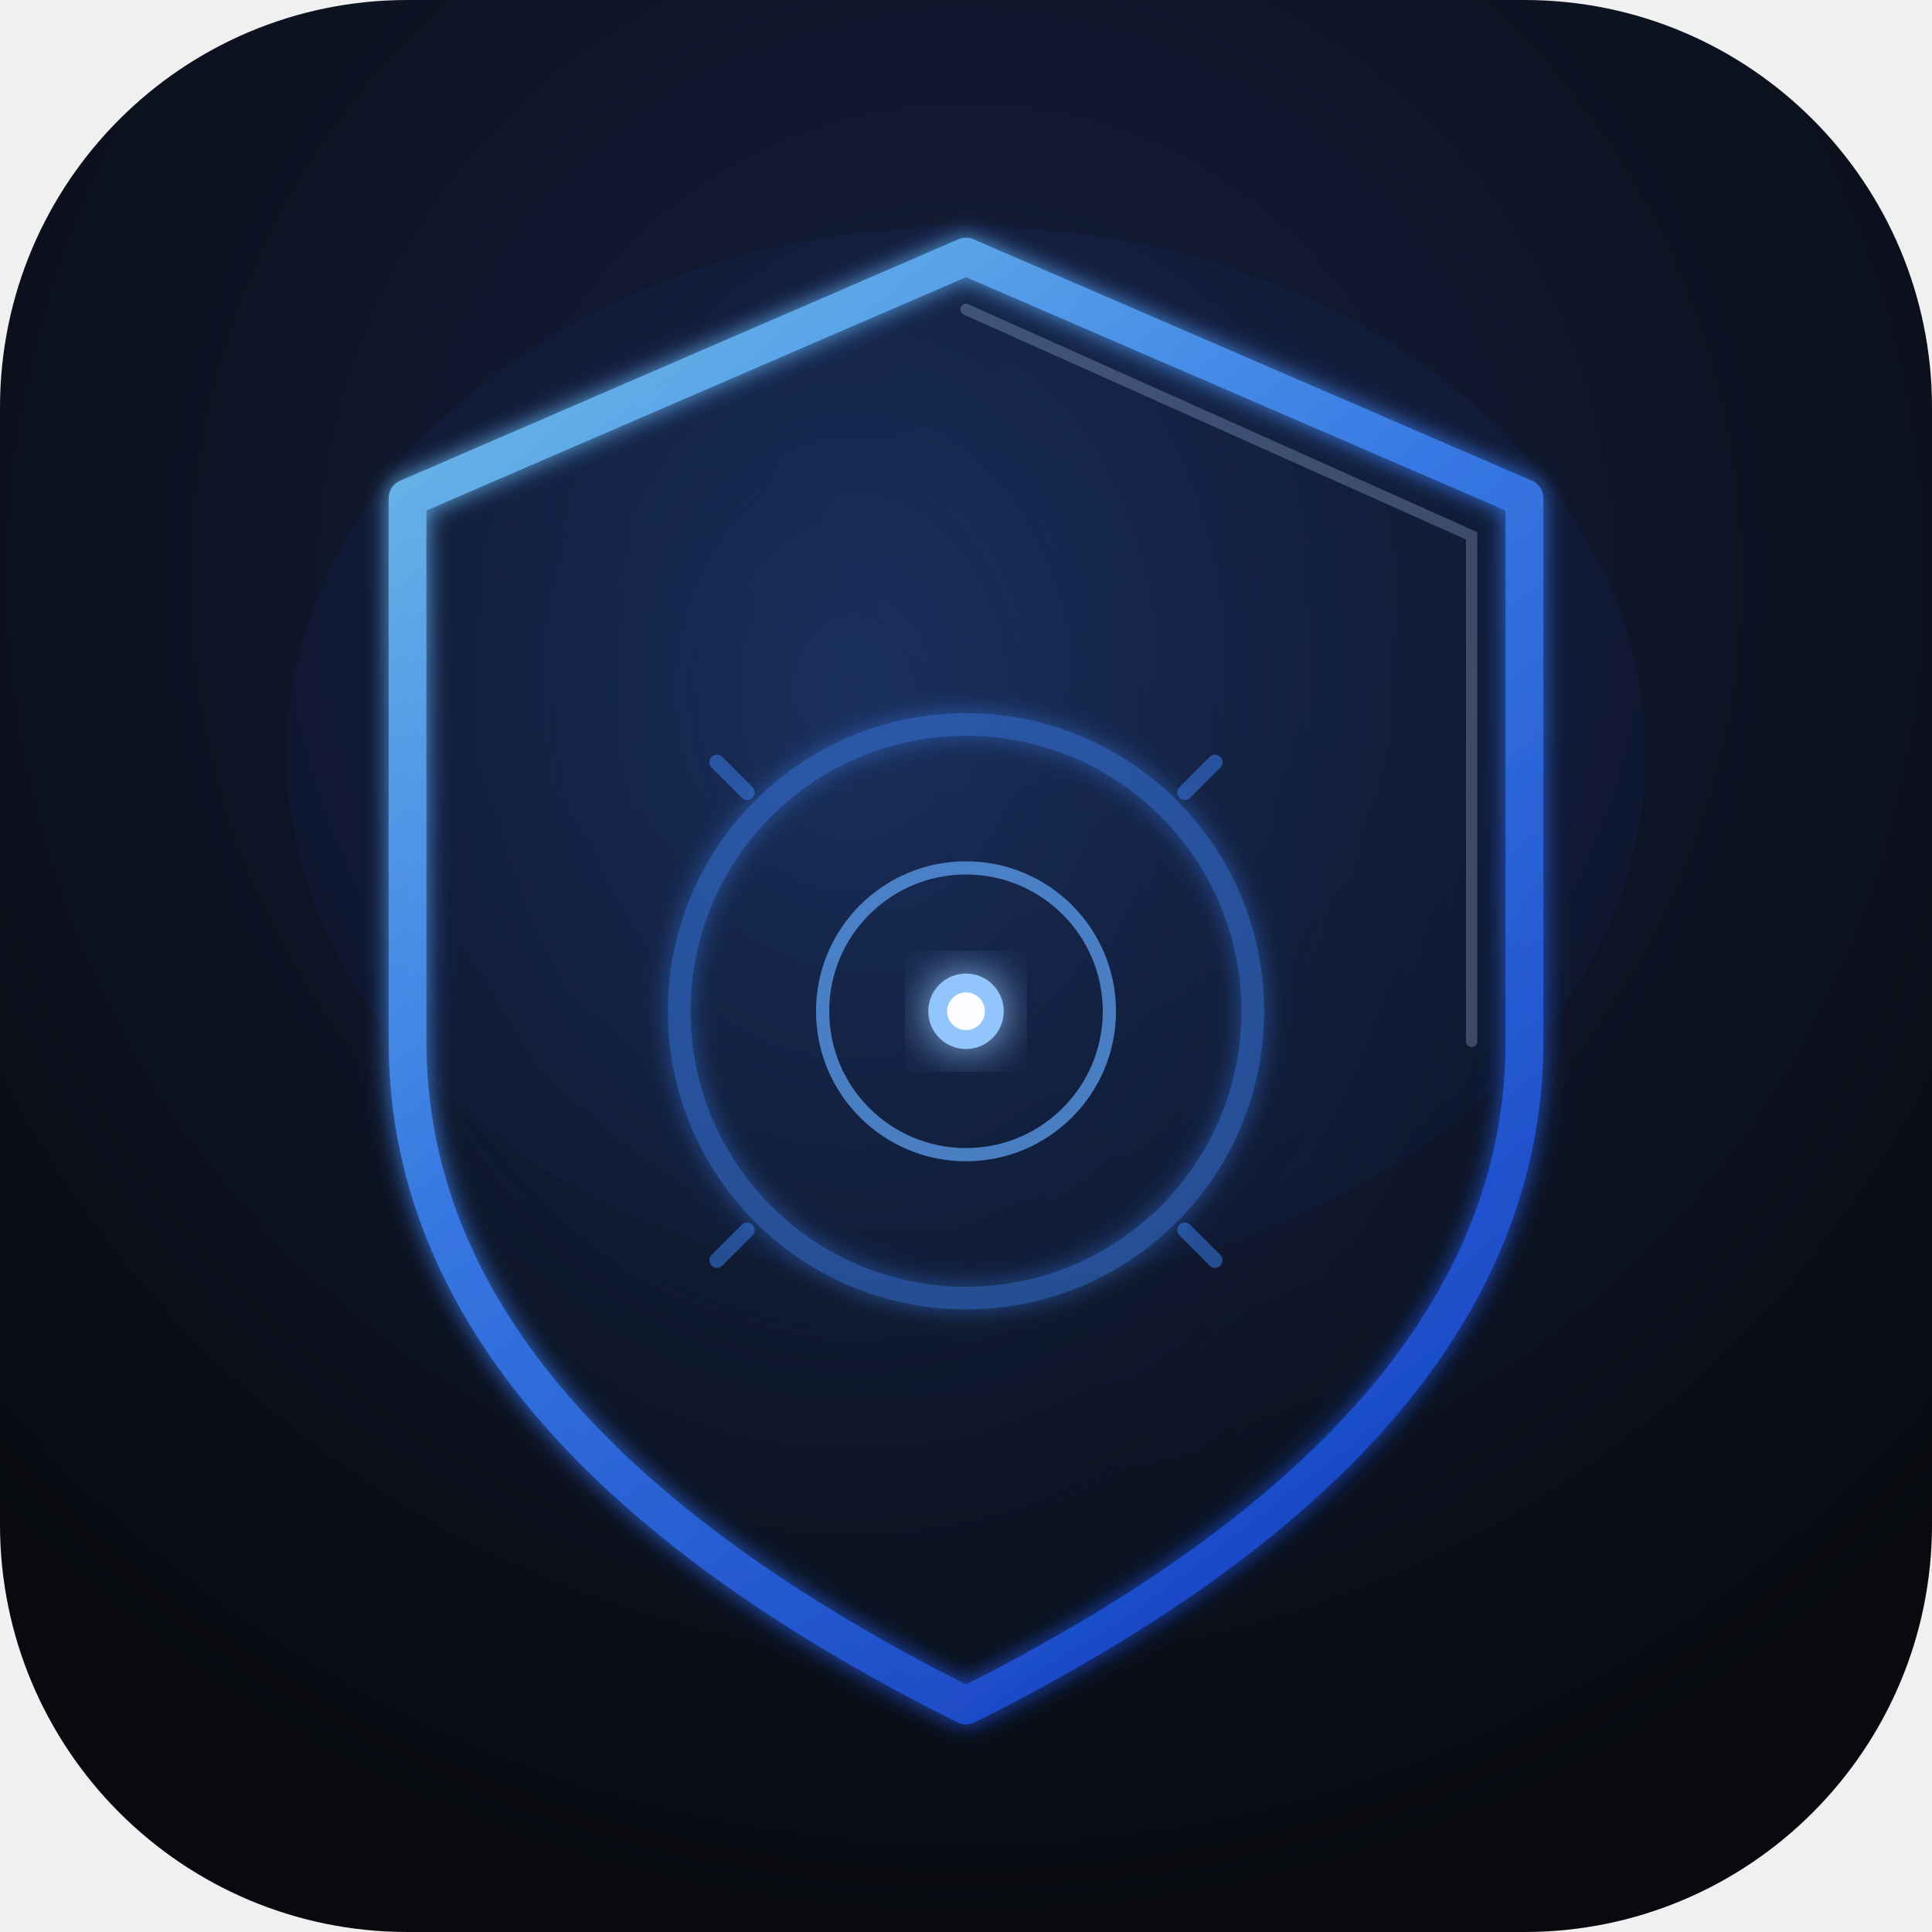
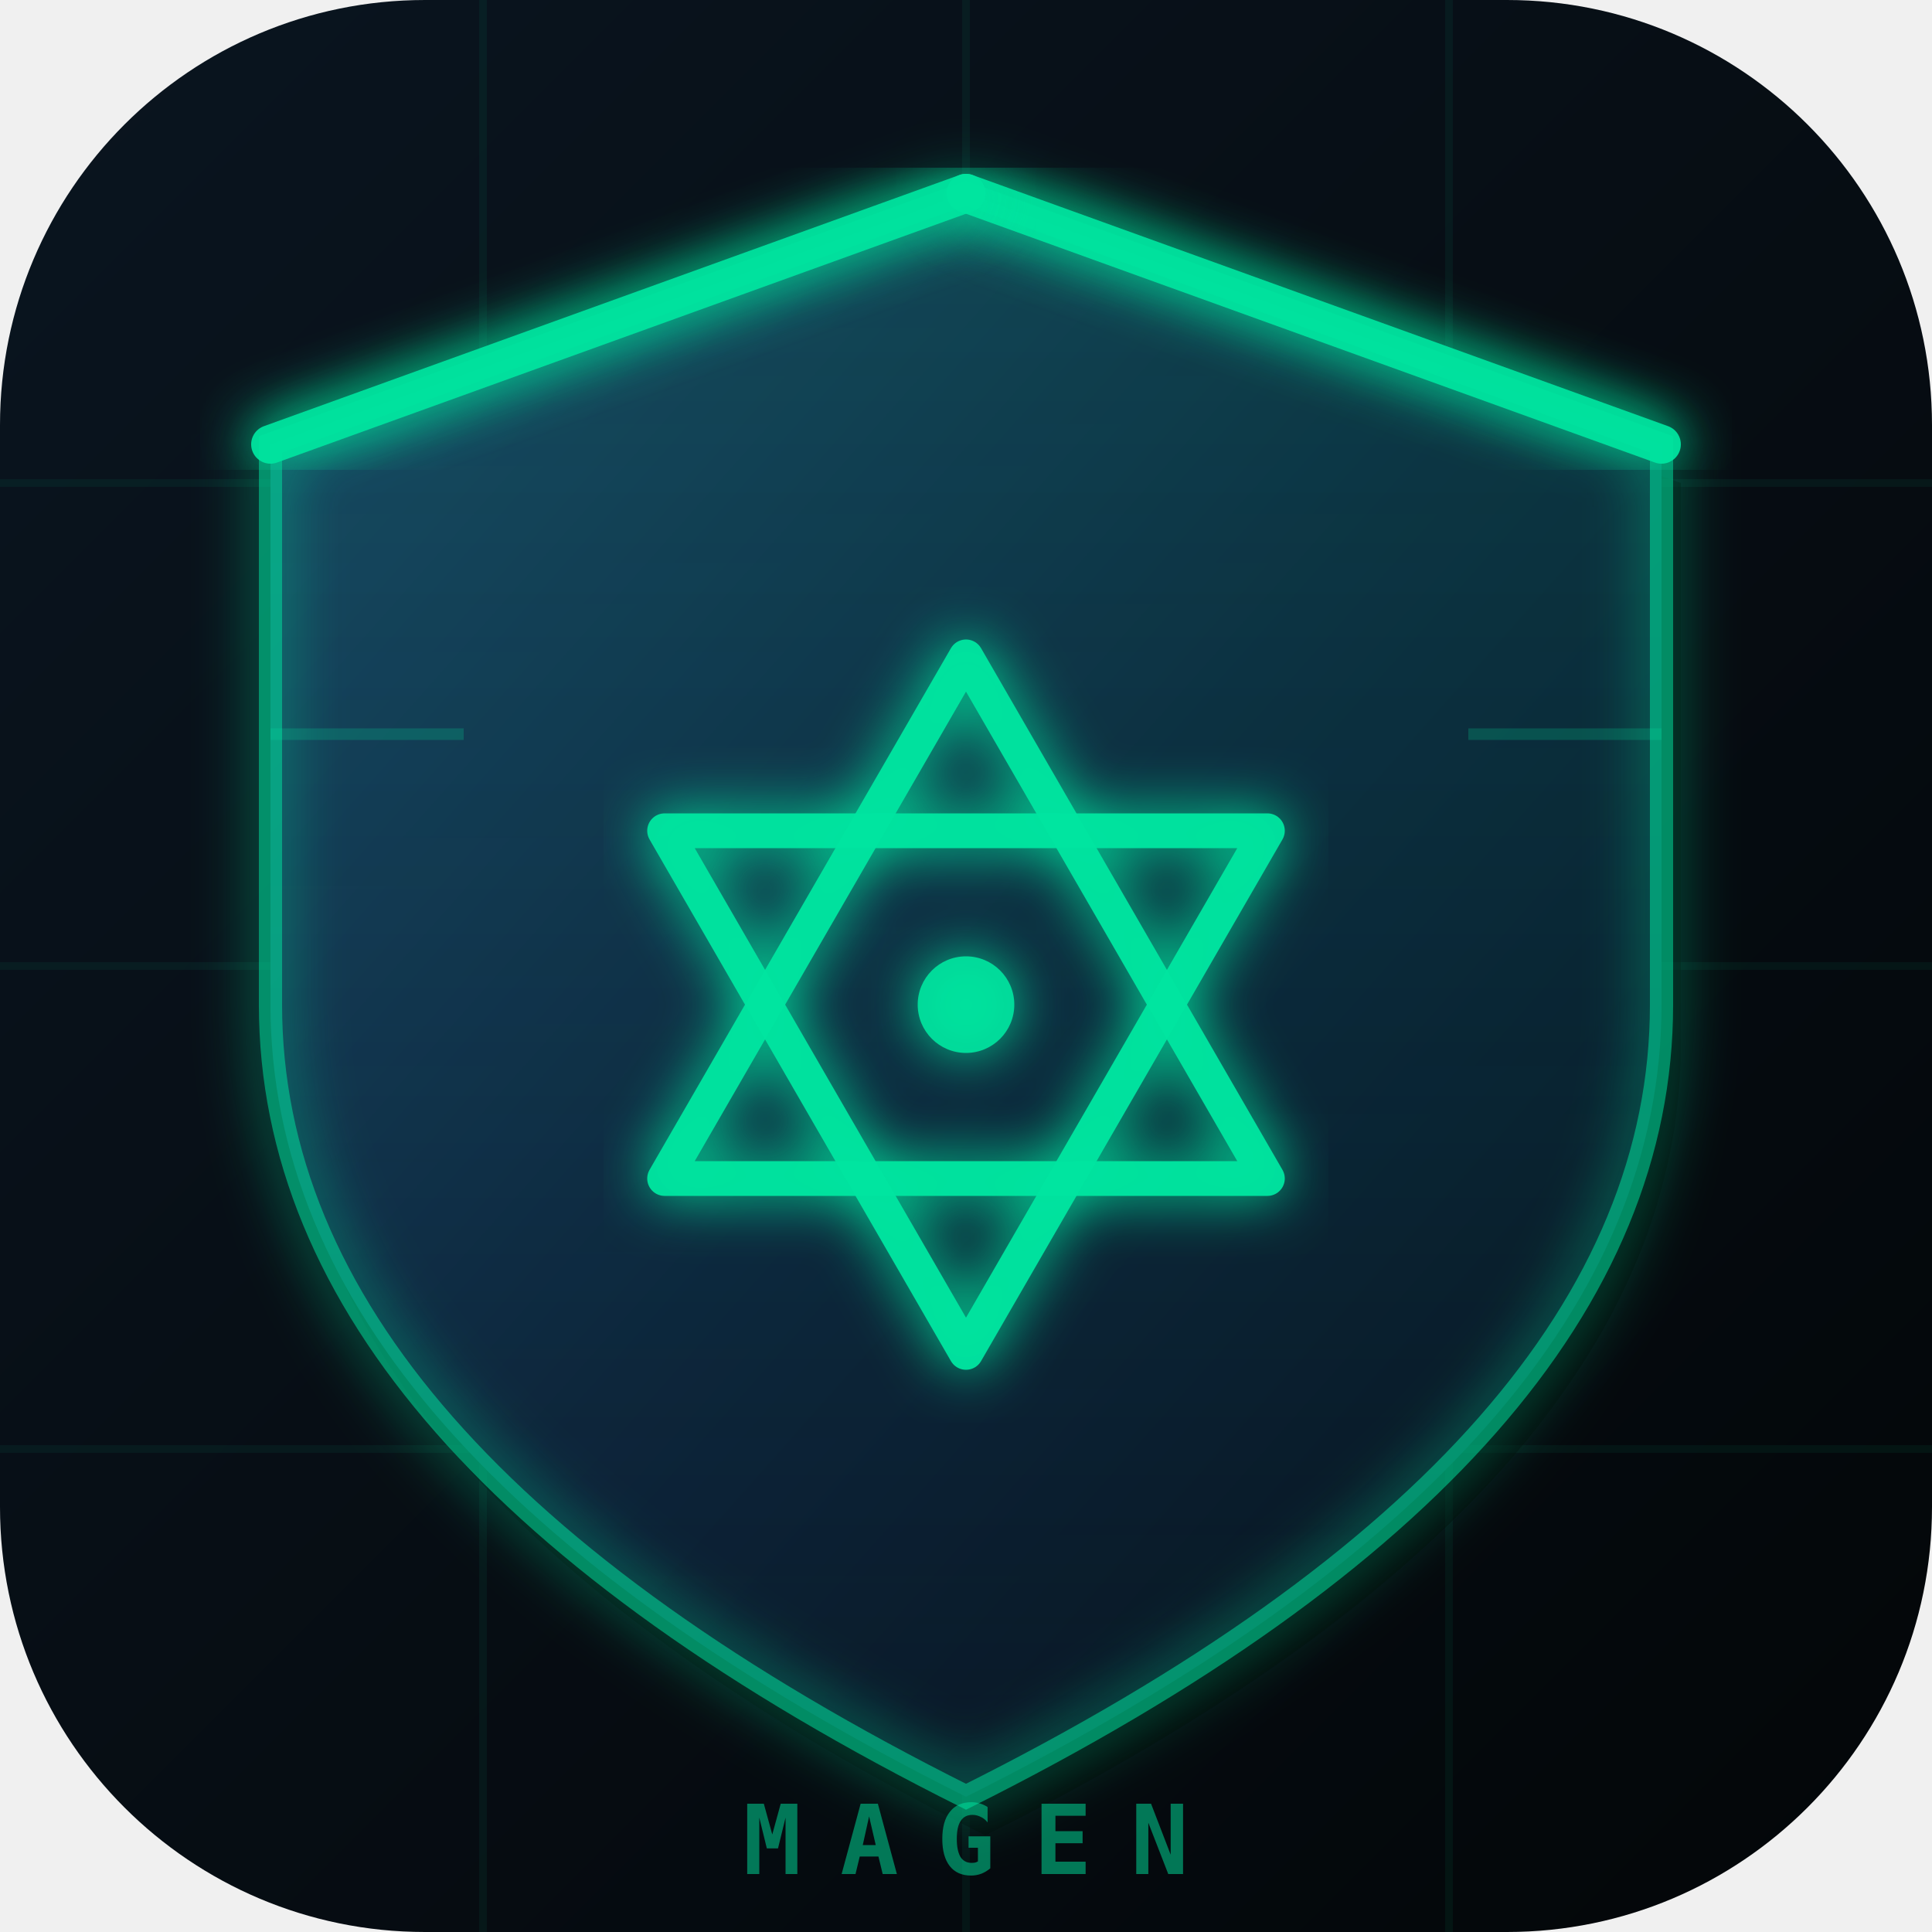
- <svg xmlns="http://www.w3.org/2000/svg" viewBox="0 0 512 512">
+ <svg xmlns="http://www.w3.org/2000/svg" viewBox="0 0 100 100">
  <defs>
-     <radialGradient id="bg" cx="50%" cy="30%" r="70%">
-       <stop offset="0%" stop-color="#152040" />
-       <stop offset="100%" stop-color="#080a0f" />
-     </radialGradient>
-     <radialGradient id="shield-fill" cx="40%" cy="30%" r="70%">
-       <stop offset="0%" stop-color="#1e3a6e" stop-opacity="0.6" />
-       <stop offset="100%" stop-color="#0a1628" stop-opacity="0.2" />
-     </radialGradient>
-     <linearGradient id="shield-stroke" x1="0%" y1="0%" x2="60%" y2="100%">
-       <stop offset="0%" stop-color="#7dd3fc" />
-       <stop offset="50%" stop-color="#3b82f6" />
-       <stop offset="100%" stop-color="#1d4ed8" />
+     <linearGradient id="bg" x1="0%" y1="0%" x2="100%" y2="100%">
+       <stop offset="0%" style="stop-color:#0a1520" />
+       <stop offset="100%" style="stop-color:#030608" />
    </linearGradient>
-     <filter id="glow-strong" x="-30%" y="-30%" width="160%" height="160%">
-       <feGaussianBlur stdDeviation="6" result="blur" />
+     <linearGradient id="shield-grad" x1="0%" y1="0%" x2="100%" y2="100%">
+       <stop offset="0%" style="stop-color:#1a3a5c" />
+       <stop offset="50%" style="stop-color:#0d2035" />
+       <stop offset="100%" style="stop-color:#061018" />
+     </linearGradient>
+     <linearGradient id="glow-top" x1="0%" y1="0%" x2="0%" y2="100%">
+       <stop offset="0%" style="stop-color:#00e5a0;stop-opacity:0.9" />
+       <stop offset="100%" style="stop-color:#00c8ff;stop-opacity:0" />
+     </linearGradient>
+     <filter id="glow">
+       <feGaussianBlur stdDeviation="1.5" result="blur" />
      <feMerge>
        <feMergeNode in="blur" />
        <feMergeNode in="SourceGraphic" />
      </feMerge>
    </filter>
-     <filter id="glow-soft" x="-20%" y="-20%" width="140%" height="140%">
-       <feGaussianBlur stdDeviation="3" result="blur" />
-       <feMerge>
-         <feMergeNode in="blur" />
-         <feMergeNode in="SourceGraphic" />
-       </feMerge>
-     </filter>
-     <filter id="inner-glow">
-       <feGaussianBlur stdDeviation="8" result="blur" />
-       <feComposite in="blur" in2="SourceGraphic" operator="in" result="glow" />
-       <feMerge>
-         <feMergeNode in="glow" />
-         <feMergeNode in="SourceGraphic" />
-       </feMerge>
-     </filter>
+     <clipPath id="shield-clip">
+       <path d="M50 8 L88 22 L88 52 Q88 76 50 94 Q12 76 12 52 L12 22 Z" />
+     </clipPath>
  </defs>
-   <rect width="512" height="512" rx="108" fill="url(#bg)" />
-   <ellipse cx="256" cy="200" rx="180" ry="140" fill="#1e40af" opacity="0.08" />
-   <path d="M256 68 L404 132 L404 276 Q404 378 256 452 Q108 378 108 276 L108 132 Z" fill="url(#shield-fill)" />
-   <path d="M256 68 L404 132 L404 276 Q404 378 256 452 Q108 378 108 276 L108 132 Z" fill="none" stroke="url(#shield-stroke)" stroke-width="10" stroke-linejoin="round" opacity="0.9" filter="url(#glow-soft)" />
-   <path d="M256 82 L390 142 L390 276" fill="none" stroke="#bfdbfe" stroke-width="3" stroke-linecap="round" opacity="0.25" />
-   <circle cx="256" cy="268" r="76" fill="none" stroke="#3b82f6" stroke-width="6" opacity="0.5" filter="url(#glow-soft)" />
-   <circle cx="256" cy="268" r="38" fill="none" stroke="#60a5fa" stroke-width="3.5" opacity="0.7" />
-   <line x1="256" y1="168" x2="256" y2="216" stroke="#60a5fa" stroke-width="6" stroke-linecap="round" opacity="0.8" filter="url(#glow-soft)" />
-   <line x1="256" y1="320" x2="256" y2="368" stroke="#60a5fa" stroke-width="6" stroke-linecap="round" opacity="0.8" filter="url(#glow-soft)" />
-   <line x1="156" y1="268" x2="204" y2="268" stroke="#60a5fa" stroke-width="6" stroke-linecap="round" opacity="0.8" filter="url(#glow-soft)" />
-   <line x1="308" y1="268" x2="356" y2="268" stroke="#60a5fa" stroke-width="6" stroke-linecap="round" opacity="0.8" filter="url(#glow-soft)" />
-   <circle cx="256" cy="268" r="10" fill="#93c5fd" filter="url(#glow-strong)" />
-   <circle cx="256" cy="268" r="5" fill="#ffffff" opacity="0.95" />
-   <line x1="314" y1="210" x2="322" y2="202" stroke="#3b82f6" stroke-width="4" stroke-linecap="round" opacity="0.5" />
-   <line x1="198" y1="210" x2="190" y2="202" stroke="#3b82f6" stroke-width="4" stroke-linecap="round" opacity="0.5" />
-   <line x1="314" y1="326" x2="322" y2="334" stroke="#3b82f6" stroke-width="4" stroke-linecap="round" opacity="0.5" />
-   <line x1="198" y1="326" x2="190" y2="334" stroke="#3b82f6" stroke-width="4" stroke-linecap="round" opacity="0.5" />
+   <rect width="100" height="100" rx="22" fill="url(#bg)" />
+   <g opacity="0.06" stroke="#00e5a0" stroke-width="0.4">
+     <line x1="0" y1="25" x2="100" y2="25" />
+     <line x1="0" y1="50" x2="100" y2="50" />
+     <line x1="0" y1="75" x2="100" y2="75" />
+     <line x1="25" y1="0" x2="25" y2="100" />
+     <line x1="50" y1="0" x2="50" y2="100" />
+     <line x1="75" y1="0" x2="75" y2="100" />
+   </g>
+   <path d="M50 10 L86 23 L86 52 Q86 75 50 93 Q14 75 14 52 L14 23 Z" fill="rgba(0,0,0,0.4)" transform="translate(1,2)" />
+   <path d="M50 10 L86 23 L86 52 Q86 75 50 93 Q14 75 14 52 L14 23 Z" fill="url(#shield-grad)" />
+   <path d="M50 10 L86 23 L86 52 Q86 75 50 93 Q14 75 14 52 L14 23 Z" fill="url(#glow-top)" opacity="0.15" clip-path="url(#shield-clip)" />
+   <path d="M50 10 L86 23 L86 52 Q86 75 50 93 Q14 75 14 52 L14 23 Z" fill="none" stroke="#00e5a0" stroke-width="1.2" opacity="0.6" filter="url(#glow)" />
+   <path d="M50 10 L86 23" stroke="#00e5a0" stroke-width="2" stroke-linecap="round" opacity="0.95" filter="url(#glow)" />
+   <path d="M50 10 L14 23" stroke="#00e5a0" stroke-width="2" stroke-linecap="round" opacity="0.95" filter="url(#glow)" />
+   <g transform="translate(50,52)" filter="url(#glow)">
+     <polygon points="0,-18 15.6,9 -15.6,9" fill="none" stroke="#00e5a0" stroke-width="1.8" stroke-linejoin="round" opacity="0.95" />
+     <polygon points="0,18 15.6,-9 -15.6,-9" fill="none" stroke="#00e5a0" stroke-width="1.8" stroke-linejoin="round" opacity="0.95" />
+     <circle r="2.5" fill="#00e5a0" opacity="0.9" />
+   </g>
+   <g opacity="0.2" stroke="#00e5a0" stroke-width="0.6">
+     <line x1="14" y1="38" x2="24" y2="38" />
+     <line x1="76" y1="38" x2="86" y2="38" />
+   </g>
+   <text x="50" y="97" text-anchor="middle" font-family="monospace" font-size="5" font-weight="bold" letter-spacing="2" fill="#00e5a0" opacity="0.5">MAGEN</text>
</svg>
